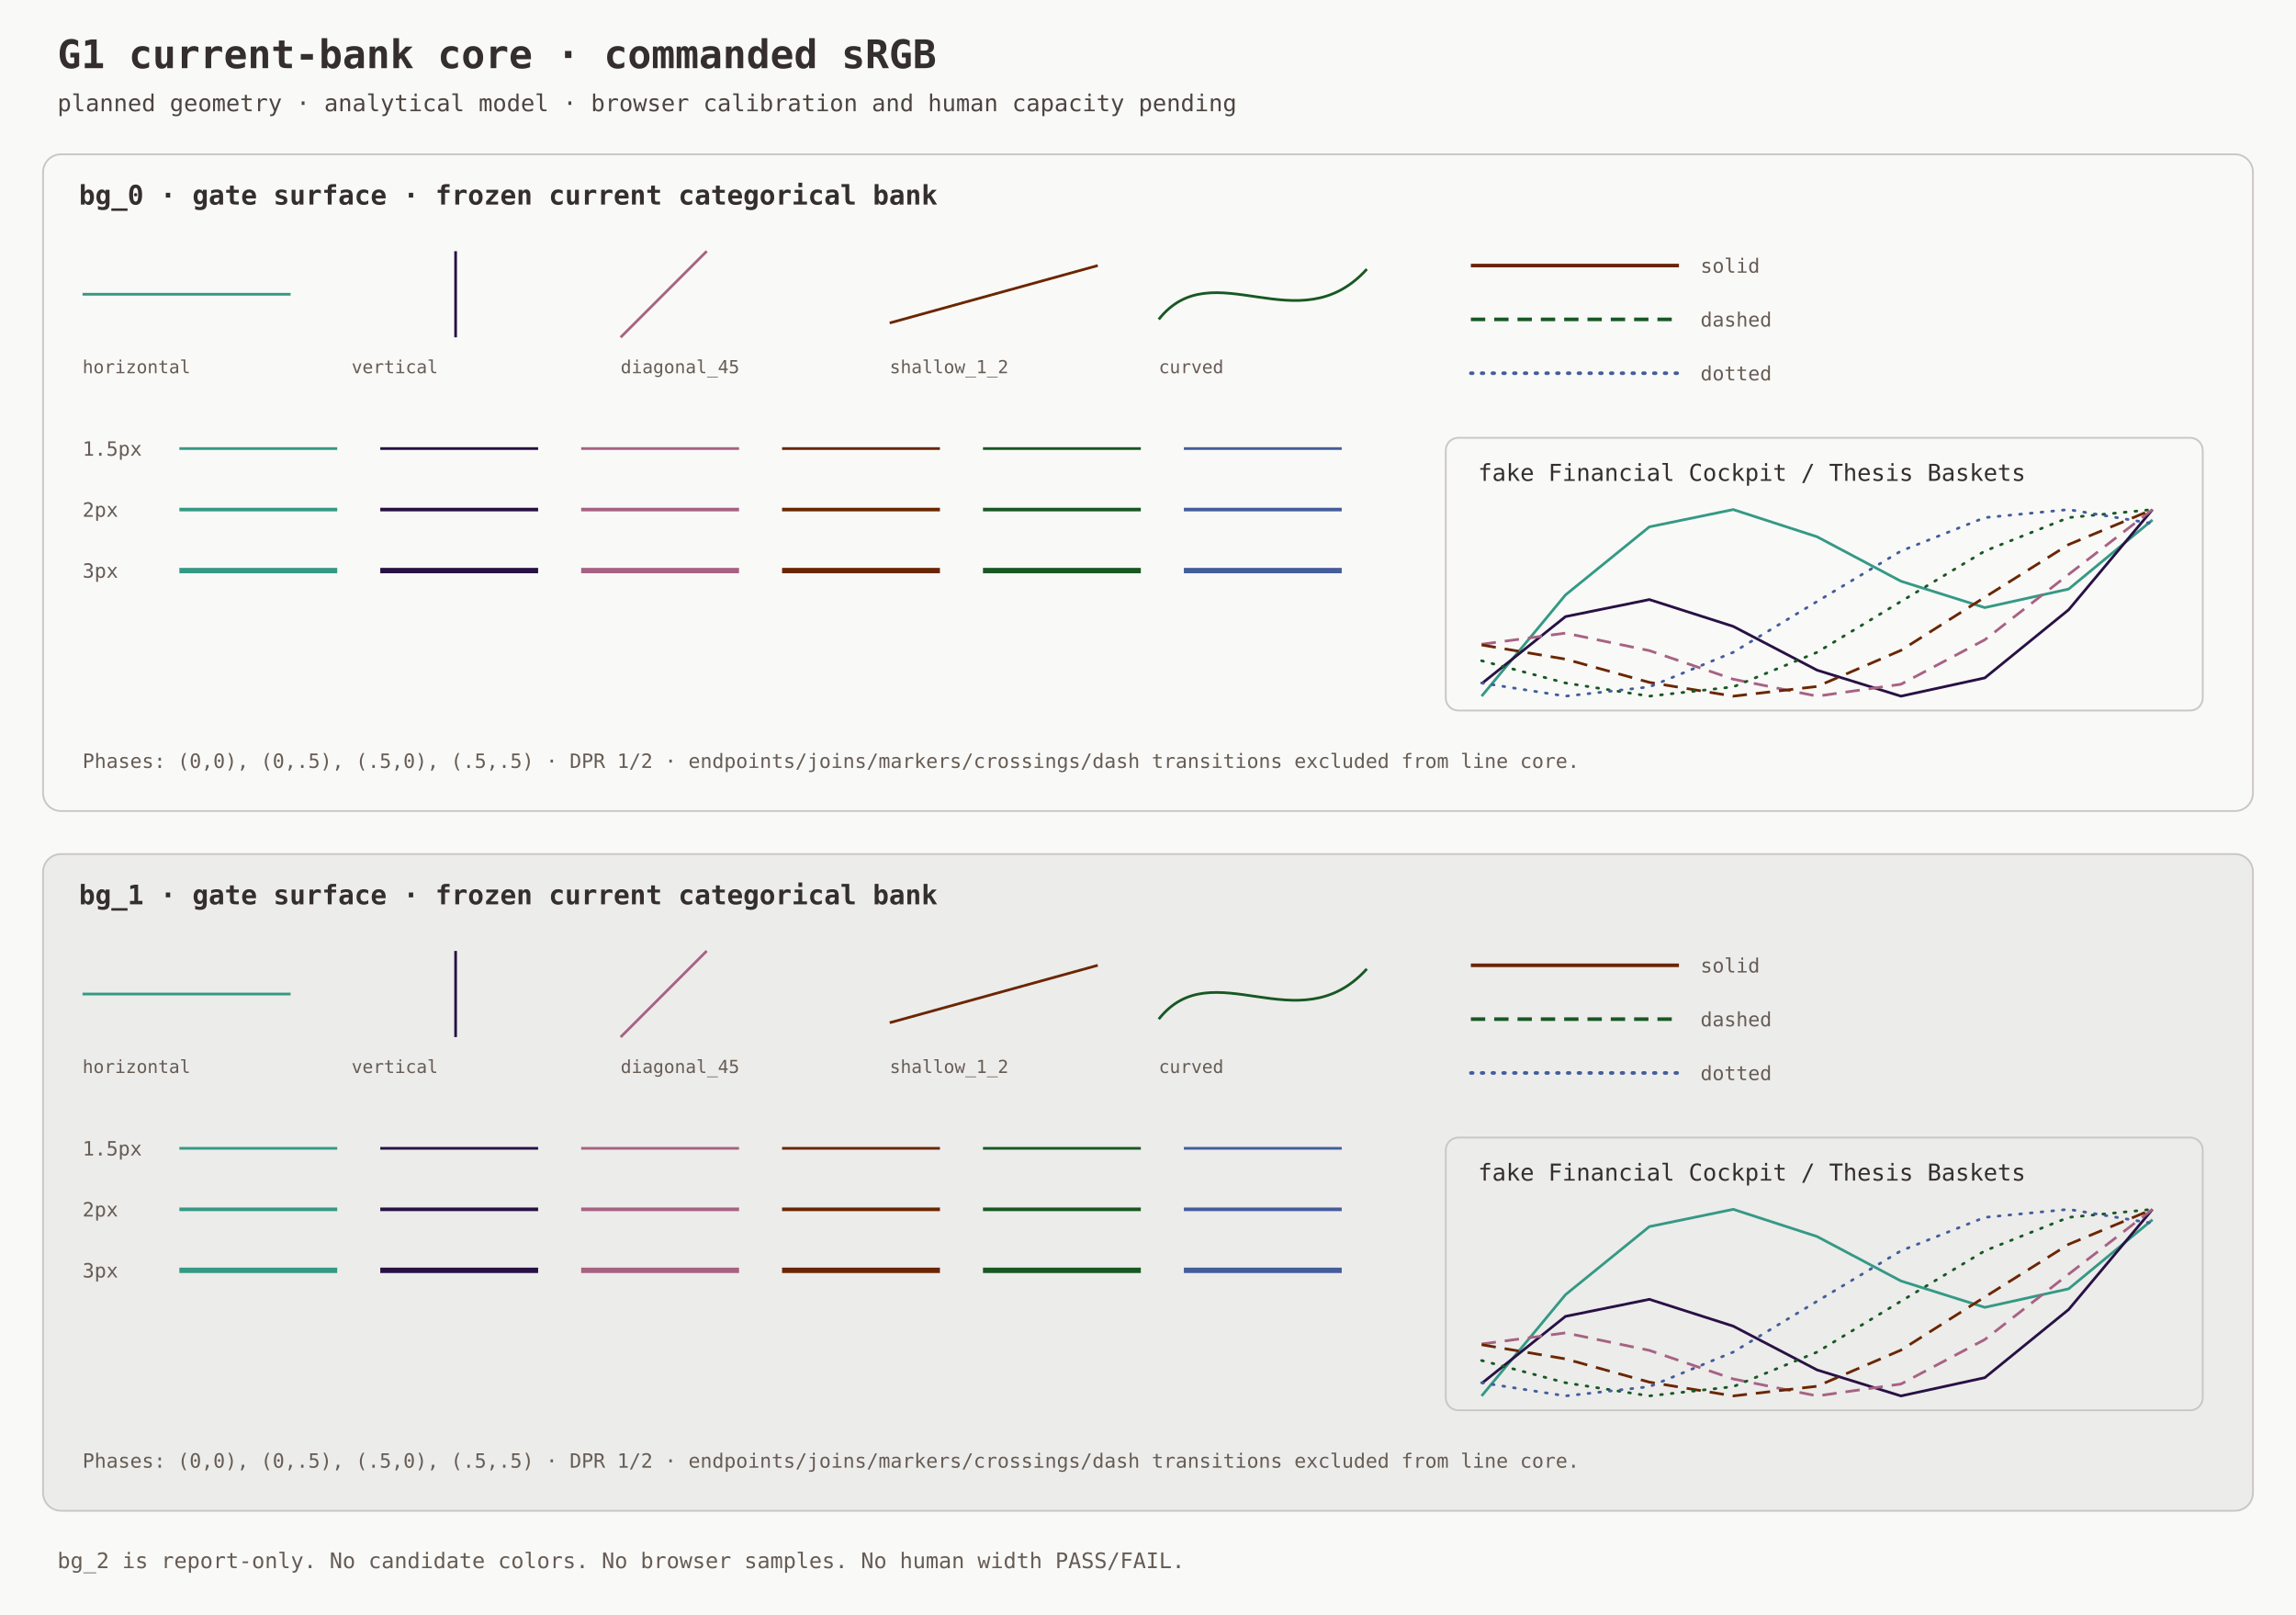
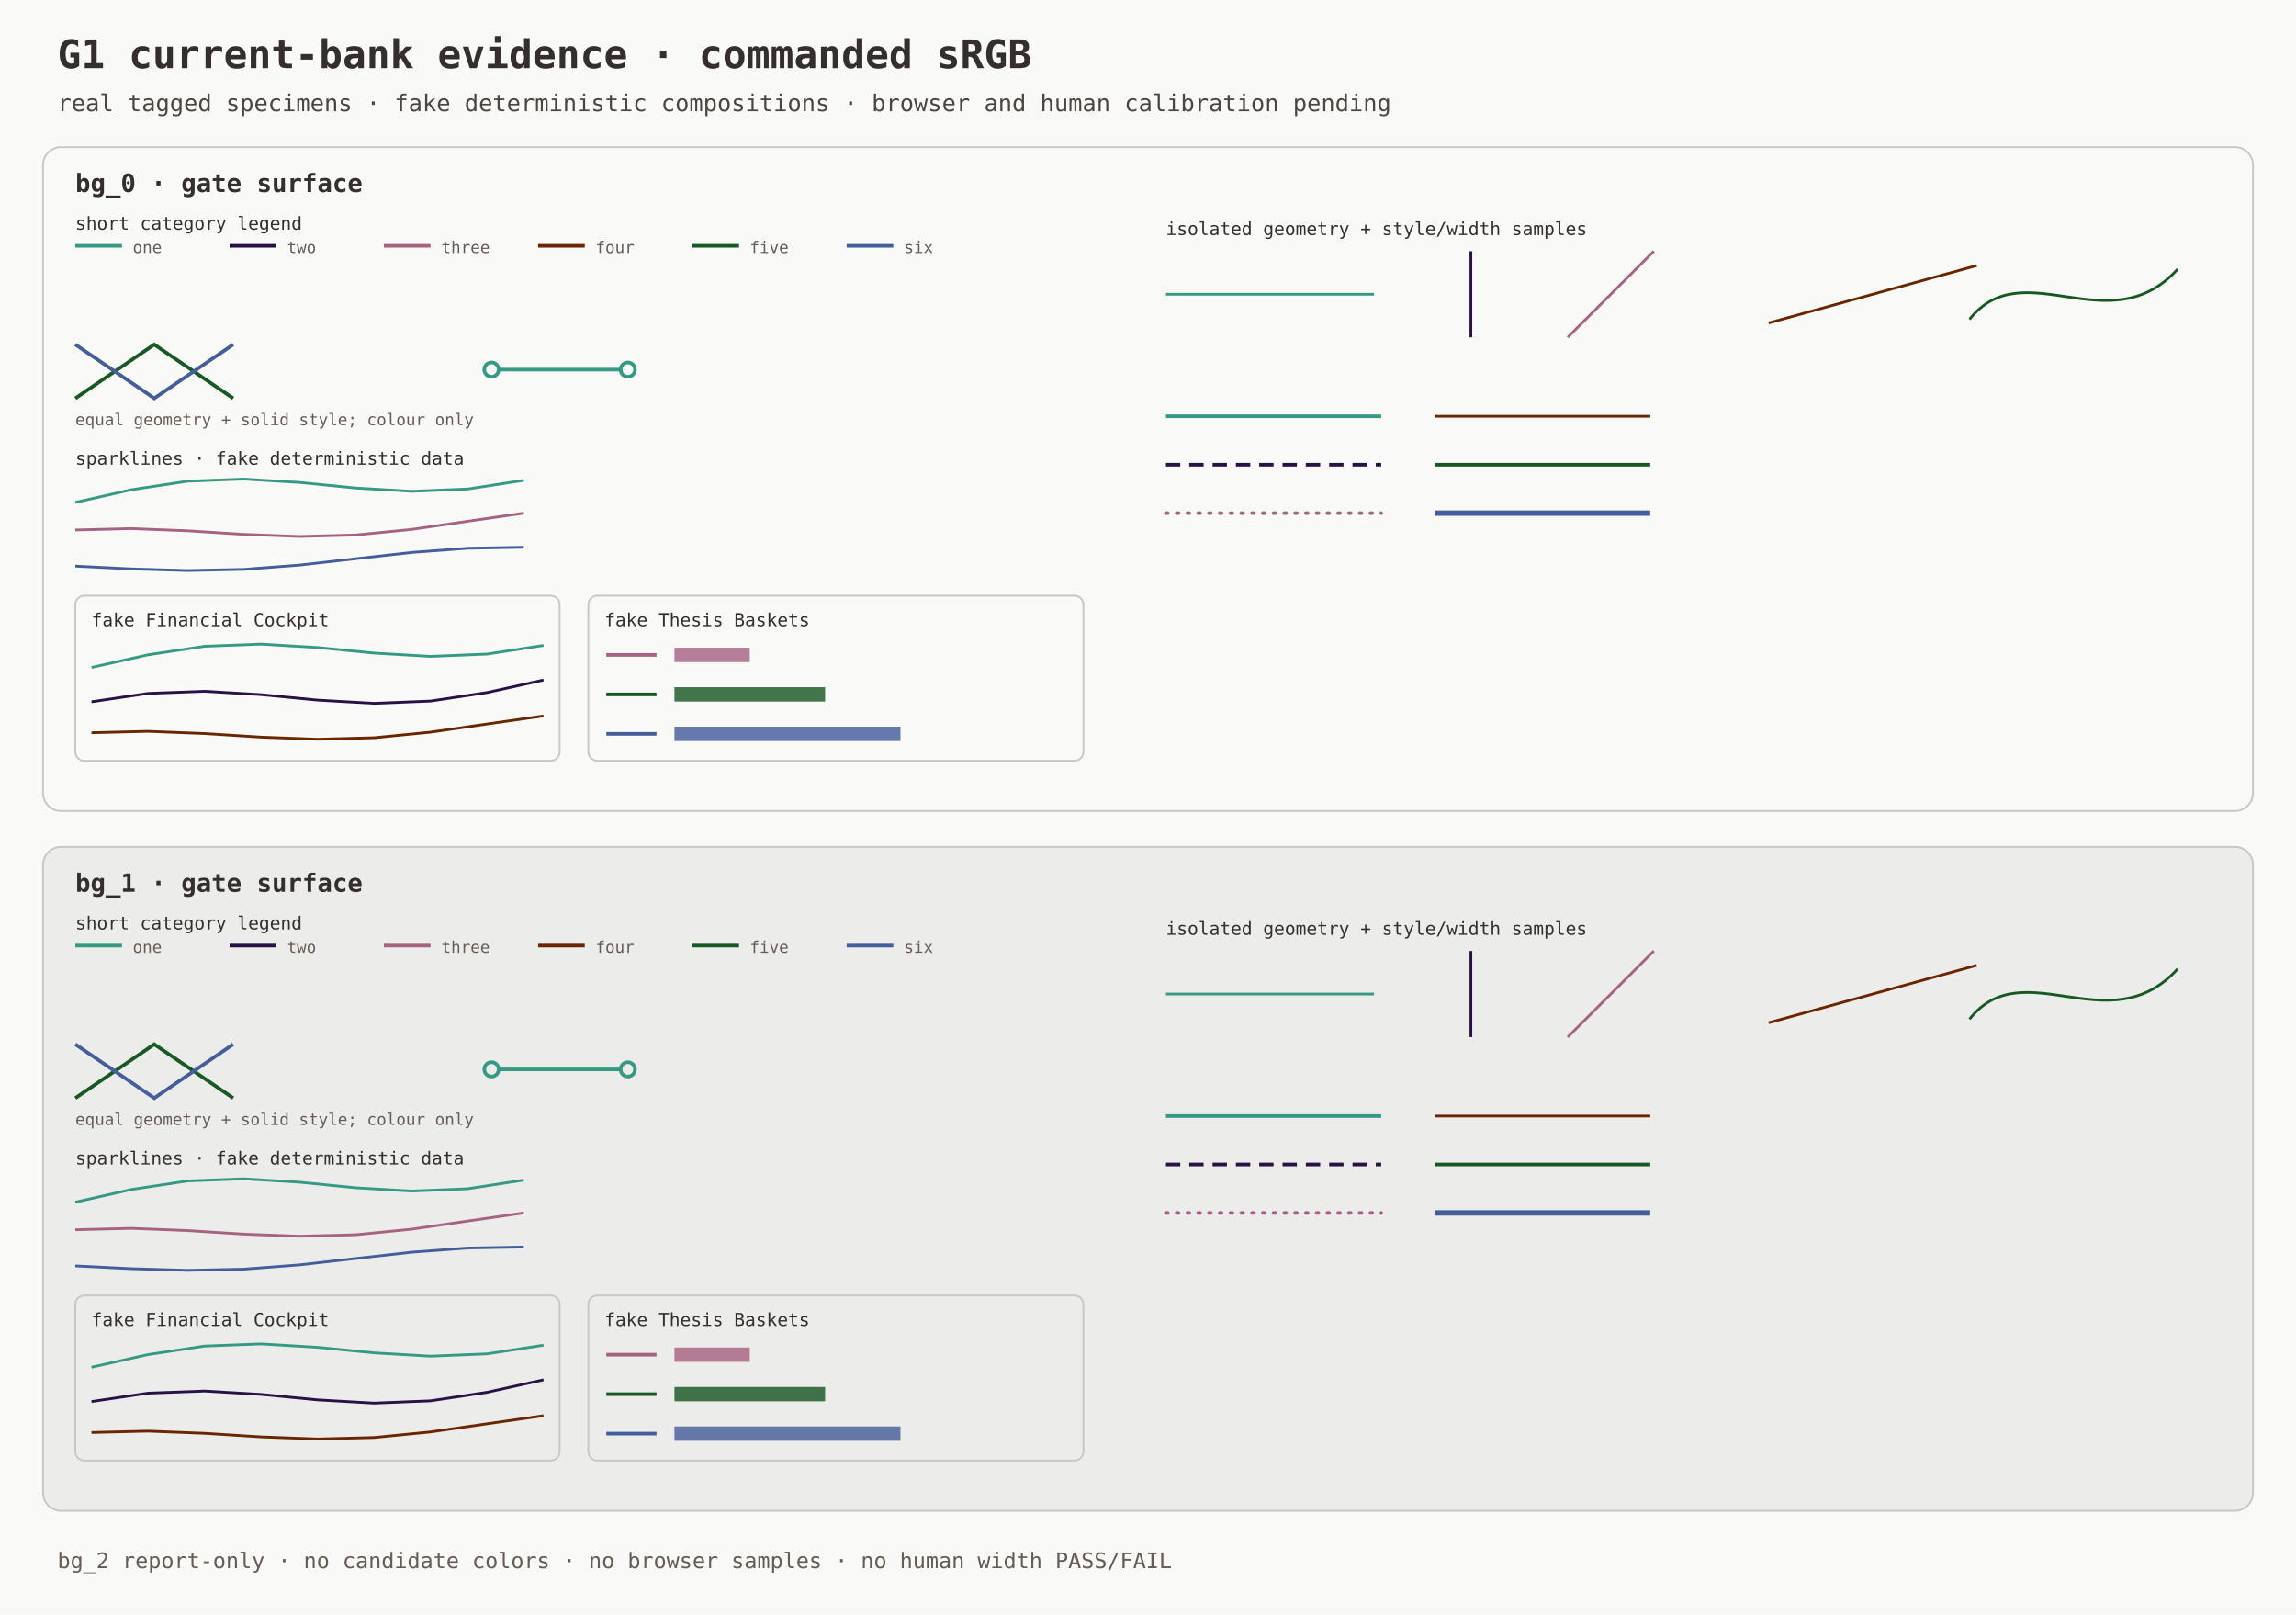
<svg xmlns="http://www.w3.org/2000/svg" width="1280" height="900" viewBox="0 0 1280 900">
+   <defs>
+     <path id="g1-crossing-geometry" d="M0,30 L44,0 L88,30" />
+   </defs>
  <rect width="1280" height="900" fill="#F9F9F8" />
-   <text x="32" y="38" fill="#342F2C" font-family="ui-monospace,monospace" font-size="22" font-weight="700">G1 current-bank core · commanded sRGB</text>
-   <text x="32" y="62" fill="#4D4540" font-family="ui-monospace,monospace" font-size="13">planned geometry · analytical model · browser calibration and human capacity pending</text>
-   <rect x="24" y="86" width="1232" height="366" rx="10" fill="#F9F9F8" stroke="#CAC7C3" />
-   <text x="44" y="114" fill="#342F2C" font-family="ui-monospace,monospace" font-size="15" font-weight="700">bg_0 · gate surface · frozen current categorical bank</text>
-   <path d="M46,164 L162,164" fill="none" stroke="#359984" stroke-width="1.5" />
-   <text x="46" y="208" fill="#665C54" font-family="ui-monospace,monospace" font-size="10">horizontal</text>
-   <path d="M254,140 L254,188" fill="none" stroke="#281144" stroke-width="1.5" />
-   <text x="196" y="208" fill="#665C54" font-family="ui-monospace,monospace" font-size="10">vertical</text>
-   <path d="M346,188 L394,140" fill="none" stroke="#A76282" stroke-width="1.5" />
-   <text x="346" y="208" fill="#665C54" font-family="ui-monospace,monospace" font-size="10">diagonal_45</text>
-   <path d="M496,180 L612,148" fill="none" stroke="#6A2600" stroke-width="1.5" />
-   <text x="496" y="208" fill="#665C54" font-family="ui-monospace,monospace" font-size="10">shallow_1_2</text>
-   <path d="M646,178 C676,140 724,192 762,150" fill="none" stroke="#185823" stroke-width="1.5" />
-   <text x="646" y="208" fill="#665C54" font-family="ui-monospace,monospace" font-size="10">curved</text>
-   <line x1="820" y1="148" x2="936" y2="148" stroke="#6A2600" stroke-width="2" stroke-linecap="butt" />
-   <text x="948" y="152" fill="#665C54" font-family="ui-monospace,monospace" font-size="11">solid</text>
-   <line x1="820" y1="178" x2="936" y2="178" stroke="#185823" stroke-width="2" stroke-dasharray="8.0 5.0" stroke-linecap="butt" />
-   <text x="948" y="182" fill="#665C54" font-family="ui-monospace,monospace" font-size="11">dashed</text>
-   <line x1="820" y1="208" x2="936" y2="208" stroke="#445D9B" stroke-width="2" stroke-dasharray="1.0 5.0" stroke-linecap="round" />
-   <text x="948" y="212" fill="#665C54" font-family="ui-monospace,monospace" font-size="11">dotted</text>
-   <text x="46" y="254" fill="#665C54" font-family="ui-monospace,monospace" font-size="11">1.5px</text>
-   <line x1="100" y1="250" x2="188" y2="250" stroke="#359984" stroke-width="1.5" />
-   <line x1="212" y1="250" x2="300" y2="250" stroke="#281144" stroke-width="1.5" />
-   <line x1="324" y1="250" x2="412" y2="250" stroke="#A76282" stroke-width="1.5" />
-   <line x1="436" y1="250" x2="524" y2="250" stroke="#6A2600" stroke-width="1.5" />
-   <line x1="548" y1="250" x2="636" y2="250" stroke="#185823" stroke-width="1.5" />
-   <line x1="660" y1="250" x2="748" y2="250" stroke="#445D9B" stroke-width="1.5" />
-   <text x="46" y="288" fill="#665C54" font-family="ui-monospace,monospace" font-size="11">2px</text>
-   <line x1="100" y1="284" x2="188" y2="284" stroke="#359984" stroke-width="2.0" />
-   <line x1="212" y1="284" x2="300" y2="284" stroke="#281144" stroke-width="2.0" />
-   <line x1="324" y1="284" x2="412" y2="284" stroke="#A76282" stroke-width="2.0" />
-   <line x1="436" y1="284" x2="524" y2="284" stroke="#6A2600" stroke-width="2.0" />
-   <line x1="548" y1="284" x2="636" y2="284" stroke="#185823" stroke-width="2.0" />
-   <line x1="660" y1="284" x2="748" y2="284" stroke="#445D9B" stroke-width="2.0" />
-   <text x="46" y="322" fill="#665C54" font-family="ui-monospace,monospace" font-size="11">3px</text>
-   <line x1="100" y1="318" x2="188" y2="318" stroke="#359984" stroke-width="3.0" />
-   <line x1="212" y1="318" x2="300" y2="318" stroke="#281144" stroke-width="3.0" />
-   <line x1="324" y1="318" x2="412" y2="318" stroke="#A76282" stroke-width="3.0" />
-   <line x1="436" y1="318" x2="524" y2="318" stroke="#6A2600" stroke-width="3.0" />
-   <line x1="548" y1="318" x2="636" y2="318" stroke="#185823" stroke-width="3.0" />
-   <line x1="660" y1="318" x2="748" y2="318" stroke="#445D9B" stroke-width="3.0" />
-   <rect x="806" y="244" width="422" height="152" rx="7" fill="none" stroke="#CAC7C3" />
-   <text x="824" y="268" fill="#342F2C" font-family="ui-monospace,monospace" font-size="13">fake Financial Cockpit / Thesis Baskets</text>
-   <path d="M826.00,388.00 L872.75,331.57 L919.50,293.63 L966.25,284.00 L1013.00,299.16 L1059.75,323.93 L1106.50,338.64 L1153.25,328.31 L1200.00,289.77" fill="none" stroke="#359984" stroke-width="1.5" />
-   <path d="M826.00,381.03 L872.75,343.65 L919.50,334.16 L966.25,349.10 L1013.00,373.51 L1059.75,388.00 L1106.50,377.82 L1153.25,339.84 L1200.00,284.00" fill="none" stroke="#281144" stroke-width="1.5" />
-   <path d="M826.00,359.06 L872.75,352.86 L919.50,362.61 L966.25,378.54 L1013.00,388.00 L1059.75,381.36 L1106.50,356.57 L1153.25,320.13 L1200.00,284.00" fill="none" stroke="#A76282" stroke-width="1.5" stroke-dasharray="8 5" />
-   <path d="M826.00,359.45 L872.75,367.37 L919.50,380.32 L966.25,388.00 L1013.00,382.60 L1059.75,362.47 L1106.50,332.86 L1153.25,303.50 L1200.00,284.00" fill="none" stroke="#6A2600" stroke-width="1.5" stroke-dasharray="8 5" />
-   <path d="M826.00,368.26 L872.75,380.65 L919.50,388.00 L966.25,382.84 L1013.00,363.56 L1059.75,335.23 L1106.50,307.13 L1153.25,288.47 L1200.00,284.00" fill="none" stroke="#185823" stroke-width="1.5" stroke-dasharray="1 5" stroke-linecap="round" />
-   <path d="M826.00,380.65 L872.75,388.00 L919.50,382.84 L966.25,363.56 L1013.00,335.23 L1059.75,307.13 L1106.50,288.47 L1153.25,284.00 L1200.00,291.80" fill="none" stroke="#445D9B" stroke-width="1.5" stroke-dasharray="1 5" stroke-linecap="round" />
-   <text x="46" y="428" fill="#665C54" font-family="ui-monospace,monospace" font-size="11">Phases: (0,0), (0,.5), (.5,0), (.5,.5) · DPR 1/2 · endpoints/joins/markers/crossings/dash transitions excluded from line core.</text>
-   <rect x="24" y="476" width="1232" height="366" rx="10" fill="#ECECEB" stroke="#CAC7C3" />
-   <text x="44" y="504" fill="#342F2C" font-family="ui-monospace,monospace" font-size="15" font-weight="700">bg_1 · gate surface · frozen current categorical bank</text>
-   <path d="M46,554 L162,554" fill="none" stroke="#359984" stroke-width="1.5" />
-   <text x="46" y="598" fill="#665C54" font-family="ui-monospace,monospace" font-size="10">horizontal</text>
-   <path d="M254,530 L254,578" fill="none" stroke="#281144" stroke-width="1.5" />
-   <text x="196" y="598" fill="#665C54" font-family="ui-monospace,monospace" font-size="10">vertical</text>
-   <path d="M346,578 L394,530" fill="none" stroke="#A76282" stroke-width="1.5" />
-   <text x="346" y="598" fill="#665C54" font-family="ui-monospace,monospace" font-size="10">diagonal_45</text>
-   <path d="M496,570 L612,538" fill="none" stroke="#6A2600" stroke-width="1.5" />
-   <text x="496" y="598" fill="#665C54" font-family="ui-monospace,monospace" font-size="10">shallow_1_2</text>
-   <path d="M646,568 C676,530 724,582 762,540" fill="none" stroke="#185823" stroke-width="1.5" />
-   <text x="646" y="598" fill="#665C54" font-family="ui-monospace,monospace" font-size="10">curved</text>
-   <line x1="820" y1="538" x2="936" y2="538" stroke="#6A2600" stroke-width="2" stroke-linecap="butt" />
-   <text x="948" y="542" fill="#665C54" font-family="ui-monospace,monospace" font-size="11">solid</text>
-   <line x1="820" y1="568" x2="936" y2="568" stroke="#185823" stroke-width="2" stroke-dasharray="8.0 5.0" stroke-linecap="butt" />
-   <text x="948" y="572" fill="#665C54" font-family="ui-monospace,monospace" font-size="11">dashed</text>
-   <line x1="820" y1="598" x2="936" y2="598" stroke="#445D9B" stroke-width="2" stroke-dasharray="1.0 5.0" stroke-linecap="round" />
-   <text x="948" y="602" fill="#665C54" font-family="ui-monospace,monospace" font-size="11">dotted</text>
-   <text x="46" y="644" fill="#665C54" font-family="ui-monospace,monospace" font-size="11">1.5px</text>
-   <line x1="100" y1="640" x2="188" y2="640" stroke="#359984" stroke-width="1.5" />
-   <line x1="212" y1="640" x2="300" y2="640" stroke="#281144" stroke-width="1.5" />
-   <line x1="324" y1="640" x2="412" y2="640" stroke="#A76282" stroke-width="1.5" />
-   <line x1="436" y1="640" x2="524" y2="640" stroke="#6A2600" stroke-width="1.5" />
-   <line x1="548" y1="640" x2="636" y2="640" stroke="#185823" stroke-width="1.5" />
-   <line x1="660" y1="640" x2="748" y2="640" stroke="#445D9B" stroke-width="1.5" />
-   <text x="46" y="678" fill="#665C54" font-family="ui-monospace,monospace" font-size="11">2px</text>
-   <line x1="100" y1="674" x2="188" y2="674" stroke="#359984" stroke-width="2.0" />
-   <line x1="212" y1="674" x2="300" y2="674" stroke="#281144" stroke-width="2.0" />
-   <line x1="324" y1="674" x2="412" y2="674" stroke="#A76282" stroke-width="2.0" />
-   <line x1="436" y1="674" x2="524" y2="674" stroke="#6A2600" stroke-width="2.0" />
-   <line x1="548" y1="674" x2="636" y2="674" stroke="#185823" stroke-width="2.0" />
-   <line x1="660" y1="674" x2="748" y2="674" stroke="#445D9B" stroke-width="2.0" />
-   <text x="46" y="712" fill="#665C54" font-family="ui-monospace,monospace" font-size="11">3px</text>
-   <line x1="100" y1="708" x2="188" y2="708" stroke="#359984" stroke-width="3.0" />
-   <line x1="212" y1="708" x2="300" y2="708" stroke="#281144" stroke-width="3.0" />
-   <line x1="324" y1="708" x2="412" y2="708" stroke="#A76282" stroke-width="3.0" />
-   <line x1="436" y1="708" x2="524" y2="708" stroke="#6A2600" stroke-width="3.0" />
-   <line x1="548" y1="708" x2="636" y2="708" stroke="#185823" stroke-width="3.0" />
-   <line x1="660" y1="708" x2="748" y2="708" stroke="#445D9B" stroke-width="3.0" />
-   <rect x="806" y="634" width="422" height="152" rx="7" fill="none" stroke="#CAC7C3" />
-   <text x="824" y="658" fill="#342F2C" font-family="ui-monospace,monospace" font-size="13">fake Financial Cockpit / Thesis Baskets</text>
-   <path d="M826.00,778.00 L872.75,721.57 L919.50,683.63 L966.25,674.00 L1013.00,689.16 L1059.75,713.93 L1106.50,728.64 L1153.25,718.31 L1200.00,679.77" fill="none" stroke="#359984" stroke-width="1.5" />
-   <path d="M826.00,771.03 L872.75,733.65 L919.50,724.16 L966.25,739.10 L1013.00,763.51 L1059.75,778.00 L1106.50,767.82 L1153.25,729.84 L1200.00,674.00" fill="none" stroke="#281144" stroke-width="1.5" />
-   <path d="M826.00,749.06 L872.75,742.86 L919.50,752.61 L966.25,768.54 L1013.00,778.00 L1059.75,771.36 L1106.50,746.57 L1153.25,710.13 L1200.00,674.00" fill="none" stroke="#A76282" stroke-width="1.5" stroke-dasharray="8 5" />
-   <path d="M826.00,749.45 L872.75,757.37 L919.50,770.32 L966.25,778.00 L1013.00,772.60 L1059.75,752.47 L1106.50,722.86 L1153.25,693.50 L1200.00,674.00" fill="none" stroke="#6A2600" stroke-width="1.5" stroke-dasharray="8 5" />
-   <path d="M826.00,758.26 L872.75,770.65 L919.50,778.00 L966.25,772.84 L1013.00,753.56 L1059.75,725.23 L1106.50,697.13 L1153.25,678.47 L1200.00,674.00" fill="none" stroke="#185823" stroke-width="1.5" stroke-dasharray="1 5" stroke-linecap="round" />
-   <path d="M826.00,770.65 L872.75,778.00 L919.50,772.84 L966.25,753.56 L1013.00,725.23 L1059.75,697.13 L1106.50,678.47 L1153.25,674.00 L1200.00,681.80" fill="none" stroke="#445D9B" stroke-width="1.5" stroke-dasharray="1 5" stroke-linecap="round" />
-   <text x="46" y="818" fill="#665C54" font-family="ui-monospace,monospace" font-size="11">Phases: (0,0), (0,.5), (.5,0), (.5,.5) · DPR 1/2 · endpoints/joins/markers/crossings/dash transitions excluded from line core.</text>
-   <text x="32" y="874" fill="#665C54" font-family="ui-monospace,monospace" font-size="12">bg_2 is report-only. No candidate colors. No browser samples. No human width PASS/FAIL.</text>
+   <text x="32" y="38" fill="#342F2C" font-family="ui-monospace,monospace" font-size="22" font-weight="700">G1 current-bank evidence · commanded sRGB</text>
+   <text x="32" y="62" fill="#4D4540" font-family="ui-monospace,monospace" font-size="13">real tagged specimens · fake deterministic compositions · browser and human calibration pending</text>
+   <rect x="24" y="82" width="1232" height="370" rx="10" fill="#F9F9F8" stroke="#CAC7C3" />
+   <text x="42" y="107" fill="#342F2C" font-family="ui-monospace,monospace" font-size="14" font-weight="700">bg_0 · gate surface</text>
+   <g data-background="bg_0" data-layout="desktop">
+     <g data-feature="short-category-legends">
+       <text x="42" y="128" fill="#342F2C" font-family="ui-monospace,monospace" font-size="10">short category legend</text>
+       <line data-feature="short-category-legend" data-role="cat.one" x1="42" y1="137" x2="68" y2="137" stroke="#359984" stroke-width="2" />
+       <text x="74" y="141" fill="#665C54" font-family="ui-monospace,monospace" font-size="9">one</text>
+       <line data-feature="short-category-legend" data-role="cat.two" x1="128" y1="137" x2="154" y2="137" stroke="#281144" stroke-width="2" />
+       <text x="160" y="141" fill="#665C54" font-family="ui-monospace,monospace" font-size="9">two</text>
+       <line data-feature="short-category-legend" data-role="cat.three" x1="214" y1="137" x2="240" y2="137" stroke="#A76282" stroke-width="2" />
+       <text x="246" y="141" fill="#665C54" font-family="ui-monospace,monospace" font-size="9">three</text>
+       <line data-feature="short-category-legend" data-role="cat.four" x1="300" y1="137" x2="326" y2="137" stroke="#6A2600" stroke-width="2" />
+       <text x="332" y="141" fill="#665C54" font-family="ui-monospace,monospace" font-size="9">four</text>
+       <line data-feature="short-category-legend" data-role="cat.five" x1="386" y1="137" x2="412" y2="137" stroke="#185823" stroke-width="2" />
+       <text x="418" y="141" fill="#665C54" font-family="ui-monospace,monospace" font-size="9">five</text>
+       <line data-feature="short-category-legend" data-role="cat.six" x1="472" y1="137" x2="498" y2="137" stroke="#445D9B" stroke-width="2" />
+       <text x="504" y="141" fill="#665C54" font-family="ui-monospace,monospace" font-size="9">six</text>
+     </g>
+     <g data-feature="same-style-color-only-crossing" data-style="solid" data-geometry="g1-crossing-geometry" transform="translate(42 192)">
+       <use href="#g1-crossing-geometry" data-role="cat.five" fill="none" stroke="#185823" stroke-width="2" stroke-linecap="butt" stroke-dashoffset="0" />
+       <use href="#g1-crossing-geometry" data-role="cat.six" fill="none" stroke="#445D9B" stroke-width="2" stroke-linecap="butt" stroke-dashoffset="0" transform="translate(0 30) scale(1 -1)" />
+     </g>
+     <text x="42" y="237" fill="#665C54" font-family="ui-monospace,monospace" font-size="9">equal geometry + solid style; colour only</text>
+     <g data-feature="endpoint-markers" data-style="solid">
+       <line x1="274" y1="206" x2="350" y2="206" stroke="#359984" stroke-width="2" />
+       <circle data-feature="endpoint-marker" data-role="cat.one" cx="274" cy="206" r="4" fill="#F9F9F8" stroke="#359984" stroke-width="2" />
+       <circle data-feature="endpoint-marker" data-role="cat.one" cx="350" cy="206" r="4" fill="#F9F9F8" stroke="#359984" stroke-width="2" />
+     </g>
+     <g data-feature="sparklines">
+       <text x="42" y="259" fill="#342F2C" font-family="ui-monospace,monospace" font-size="10">sparklines · fake deterministic data</text>
+       <path data-feature="sparkline" data-role="cat.one" d="M42.00,280.00 L73.25,272.95 L104.50,268.20 L135.75,267.00 L167.00,268.89 L198.25,271.99 L229.50,273.83 L260.75,272.54 L292.00,267.72" fill="none" stroke="#359984" stroke-width="1.5" />
+       <path data-feature="sparkline" data-role="cat.three" d="M42.00,295.38 L73.25,294.61 L104.50,295.83 L135.75,297.82 L167.00,299.00 L198.25,298.17 L229.50,295.07 L260.75,290.52 L292.00,286.00" fill="none" stroke="#A76282" stroke-width="1.5" />
+       <path data-feature="sparkline" data-role="cat.six" d="M42.00,315.53 L73.25,317.08 L104.50,318.00 L135.75,317.35 L167.00,314.95 L198.25,311.40 L229.50,307.89 L260.75,305.56 L292.00,305.00" fill="none" stroke="#445D9B" stroke-width="1.5" />
+     </g>
+     <g data-feature="financial-cockpit" data-data-policy="fake-deterministic">
+       <rect x="42" y="332" width="270" height="92" rx="5" fill="none" stroke="#CAC7C3" />
+       <text x="51" y="349" fill="#342F2C" font-family="ui-monospace,monospace" font-size="10">fake Financial Cockpit</text>
+       <path data-role="cat.one" d="M51.00,372.00 L82.50,364.95 L114.00,360.20 L145.50,359.00 L177.00,360.89 L208.50,363.99 L240.00,365.83 L271.50,364.54 L303.00,359.72" fill="none" stroke="#359984" stroke-width="1.5" />
+       <path data-role="cat.two" d="M51.00,391.13 L82.50,386.46 L114.00,385.27 L145.50,387.14 L177.00,390.19 L208.50,392.00 L240.00,390.73 L271.50,385.98 L303.00,379.00" fill="none" stroke="#281144" stroke-width="1.5" />
+       <path data-role="cat.four" d="M51.00,408.38 L82.50,407.61 L114.00,408.83 L145.50,410.82 L177.00,412.00 L208.50,411.17 L240.00,408.07 L271.50,403.52 L303.00,399.00" fill="none" stroke="#6A2600" stroke-width="1.5" />
+     </g>
+     <g data-feature="thesis-baskets" data-data-policy="fake-deterministic">
+       <rect x="328" y="332" width="276" height="92" rx="5" fill="none" stroke="#CAC7C3" />
+       <text x="337" y="349" fill="#342F2C" font-family="ui-monospace,monospace" font-size="10">fake Thesis Baskets</text>
+       <line data-role="cat.three" x1="338" y1="365" x2="366" y2="365" stroke="#A76282" stroke-width="2" />
+       <rect x="376" y="361" width="42" height="8" fill="#A76282" opacity="0.82" />
+       <line data-role="cat.five" x1="338" y1="387" x2="366" y2="387" stroke="#185823" stroke-width="2" />
+       <rect x="376" y="383" width="84" height="8" fill="#185823" opacity="0.82" />
+       <line data-role="cat.six" x1="338" y1="409" x2="366" y2="409" stroke="#445D9B" stroke-width="2" />
+       <rect x="376" y="405" width="126" height="8" fill="#445D9B" opacity="0.82" />
+     </g>
+   </g>
+   <g data-feature="isolated-lines" data-background="bg_0">
+     <text x="650" y="131" fill="#342F2C" font-family="ui-monospace,monospace" font-size="10">isolated geometry + style/width samples</text>
+     <path data-orientation="horizontal" d="M650,164 L766,164" fill="none" stroke="#359984" stroke-width="1.5" />
+     <path data-orientation="vertical" d="M820,140 L820,188" fill="none" stroke="#281144" stroke-width="1.5" />
+     <path data-orientation="diagonal_45" d="M874,188 L922,140" fill="none" stroke="#A76282" stroke-width="1.5" />
+     <path data-orientation="shallow_1_2" d="M986,180 L1102,148" fill="none" stroke="#6A2600" stroke-width="1.5" />
+     <path data-orientation="curved" d="M1098,178 C1128,140 1176,192 1214,150" fill="none" stroke="#185823" stroke-width="1.5" />
+     <line data-style="solid" x1="650" y1="232" x2="770" y2="232" stroke="#359984" stroke-width="2" stroke-linecap="butt" />
+     <line data-style="dashed" x1="650" y1="259" x2="770" y2="259" stroke="#281144" stroke-width="2" stroke-linecap="butt" stroke-dasharray="8.0 5.0" />
+     <line data-style="dotted" x1="650" y1="286" x2="770" y2="286" stroke="#A76282" stroke-width="2" stroke-linecap="round" stroke-dasharray="1.0 5.0" />
+     <line data-width="1.5" x1="800" y1="232" x2="920" y2="232" stroke="#6A2600" stroke-width="1.5" />
+     <line data-width="2" x1="800" y1="259" x2="920" y2="259" stroke="#185823" stroke-width="2" />
+     <line data-width="3" x1="800" y1="286" x2="920" y2="286" stroke="#445D9B" stroke-width="3" />
+   </g>
+   <rect x="24" y="472" width="1232" height="370" rx="10" fill="#ECECEB" stroke="#CAC7C3" />
+   <text x="42" y="497" fill="#342F2C" font-family="ui-monospace,monospace" font-size="14" font-weight="700">bg_1 · gate surface</text>
+   <g data-background="bg_1" data-layout="desktop">
+     <g data-feature="short-category-legends">
+       <text x="42" y="518" fill="#342F2C" font-family="ui-monospace,monospace" font-size="10">short category legend</text>
+       <line data-feature="short-category-legend" data-role="cat.one" x1="42" y1="527" x2="68" y2="527" stroke="#359984" stroke-width="2" />
+       <text x="74" y="531" fill="#665C54" font-family="ui-monospace,monospace" font-size="9">one</text>
+       <line data-feature="short-category-legend" data-role="cat.two" x1="128" y1="527" x2="154" y2="527" stroke="#281144" stroke-width="2" />
+       <text x="160" y="531" fill="#665C54" font-family="ui-monospace,monospace" font-size="9">two</text>
+       <line data-feature="short-category-legend" data-role="cat.three" x1="214" y1="527" x2="240" y2="527" stroke="#A76282" stroke-width="2" />
+       <text x="246" y="531" fill="#665C54" font-family="ui-monospace,monospace" font-size="9">three</text>
+       <line data-feature="short-category-legend" data-role="cat.four" x1="300" y1="527" x2="326" y2="527" stroke="#6A2600" stroke-width="2" />
+       <text x="332" y="531" fill="#665C54" font-family="ui-monospace,monospace" font-size="9">four</text>
+       <line data-feature="short-category-legend" data-role="cat.five" x1="386" y1="527" x2="412" y2="527" stroke="#185823" stroke-width="2" />
+       <text x="418" y="531" fill="#665C54" font-family="ui-monospace,monospace" font-size="9">five</text>
+       <line data-feature="short-category-legend" data-role="cat.six" x1="472" y1="527" x2="498" y2="527" stroke="#445D9B" stroke-width="2" />
+       <text x="504" y="531" fill="#665C54" font-family="ui-monospace,monospace" font-size="9">six</text>
+     </g>
+     <g data-feature="same-style-color-only-crossing" data-style="solid" data-geometry="g1-crossing-geometry" transform="translate(42 582)">
+       <use href="#g1-crossing-geometry" data-role="cat.five" fill="none" stroke="#185823" stroke-width="2" stroke-linecap="butt" stroke-dashoffset="0" />
+       <use href="#g1-crossing-geometry" data-role="cat.six" fill="none" stroke="#445D9B" stroke-width="2" stroke-linecap="butt" stroke-dashoffset="0" transform="translate(0 30) scale(1 -1)" />
+     </g>
+     <text x="42" y="627" fill="#665C54" font-family="ui-monospace,monospace" font-size="9">equal geometry + solid style; colour only</text>
+     <g data-feature="endpoint-markers" data-style="solid">
+       <line x1="274" y1="596" x2="350" y2="596" stroke="#359984" stroke-width="2" />
+       <circle data-feature="endpoint-marker" data-role="cat.one" cx="274" cy="596" r="4" fill="#ECECEB" stroke="#359984" stroke-width="2" />
+       <circle data-feature="endpoint-marker" data-role="cat.one" cx="350" cy="596" r="4" fill="#ECECEB" stroke="#359984" stroke-width="2" />
+     </g>
+     <g data-feature="sparklines">
+       <text x="42" y="649" fill="#342F2C" font-family="ui-monospace,monospace" font-size="10">sparklines · fake deterministic data</text>
+       <path data-feature="sparkline" data-role="cat.one" d="M42.00,670.00 L73.25,662.95 L104.50,658.20 L135.75,657.00 L167.00,658.89 L198.25,661.99 L229.50,663.83 L260.75,662.54 L292.00,657.72" fill="none" stroke="#359984" stroke-width="1.5" />
+       <path data-feature="sparkline" data-role="cat.three" d="M42.00,685.38 L73.25,684.61 L104.50,685.83 L135.75,687.82 L167.00,689.00 L198.25,688.17 L229.50,685.07 L260.75,680.52 L292.00,676.00" fill="none" stroke="#A76282" stroke-width="1.5" />
+       <path data-feature="sparkline" data-role="cat.six" d="M42.00,705.53 L73.25,707.08 L104.50,708.00 L135.75,707.35 L167.00,704.95 L198.25,701.40 L229.50,697.89 L260.75,695.56 L292.00,695.00" fill="none" stroke="#445D9B" stroke-width="1.5" />
+     </g>
+     <g data-feature="financial-cockpit" data-data-policy="fake-deterministic">
+       <rect x="42" y="722" width="270" height="92" rx="5" fill="none" stroke="#CAC7C3" />
+       <text x="51" y="739" fill="#342F2C" font-family="ui-monospace,monospace" font-size="10">fake Financial Cockpit</text>
+       <path data-role="cat.one" d="M51.00,762.00 L82.50,754.95 L114.00,750.20 L145.50,749.00 L177.00,750.89 L208.50,753.99 L240.00,755.83 L271.50,754.54 L303.00,749.72" fill="none" stroke="#359984" stroke-width="1.5" />
+       <path data-role="cat.two" d="M51.00,781.13 L82.50,776.46 L114.00,775.27 L145.50,777.14 L177.00,780.19 L208.50,782.00 L240.00,780.73 L271.50,775.98 L303.00,769.00" fill="none" stroke="#281144" stroke-width="1.5" />
+       <path data-role="cat.four" d="M51.00,798.38 L82.50,797.61 L114.00,798.83 L145.50,800.82 L177.00,802.00 L208.50,801.17 L240.00,798.07 L271.50,793.52 L303.00,789.00" fill="none" stroke="#6A2600" stroke-width="1.5" />
+     </g>
+     <g data-feature="thesis-baskets" data-data-policy="fake-deterministic">
+       <rect x="328" y="722" width="276" height="92" rx="5" fill="none" stroke="#CAC7C3" />
+       <text x="337" y="739" fill="#342F2C" font-family="ui-monospace,monospace" font-size="10">fake Thesis Baskets</text>
+       <line data-role="cat.three" x1="338" y1="755" x2="366" y2="755" stroke="#A76282" stroke-width="2" />
+       <rect x="376" y="751" width="42" height="8" fill="#A76282" opacity="0.82" />
+       <line data-role="cat.five" x1="338" y1="777" x2="366" y2="777" stroke="#185823" stroke-width="2" />
+       <rect x="376" y="773" width="84" height="8" fill="#185823" opacity="0.82" />
+       <line data-role="cat.six" x1="338" y1="799" x2="366" y2="799" stroke="#445D9B" stroke-width="2" />
+       <rect x="376" y="795" width="126" height="8" fill="#445D9B" opacity="0.82" />
+     </g>
+   </g>
+   <g data-feature="isolated-lines" data-background="bg_1">
+     <text x="650" y="521" fill="#342F2C" font-family="ui-monospace,monospace" font-size="10">isolated geometry + style/width samples</text>
+     <path data-orientation="horizontal" d="M650,554 L766,554" fill="none" stroke="#359984" stroke-width="1.5" />
+     <path data-orientation="vertical" d="M820,530 L820,578" fill="none" stroke="#281144" stroke-width="1.5" />
+     <path data-orientation="diagonal_45" d="M874,578 L922,530" fill="none" stroke="#A76282" stroke-width="1.5" />
+     <path data-orientation="shallow_1_2" d="M986,570 L1102,538" fill="none" stroke="#6A2600" stroke-width="1.5" />
+     <path data-orientation="curved" d="M1098,568 C1128,530 1176,582 1214,540" fill="none" stroke="#185823" stroke-width="1.5" />
+     <line data-style="solid" x1="650" y1="622" x2="770" y2="622" stroke="#359984" stroke-width="2" stroke-linecap="butt" />
+     <line data-style="dashed" x1="650" y1="649" x2="770" y2="649" stroke="#281144" stroke-width="2" stroke-linecap="butt" stroke-dasharray="8.0 5.0" />
+     <line data-style="dotted" x1="650" y1="676" x2="770" y2="676" stroke="#A76282" stroke-width="2" stroke-linecap="round" stroke-dasharray="1.0 5.0" />
+     <line data-width="1.5" x1="800" y1="622" x2="920" y2="622" stroke="#6A2600" stroke-width="1.5" />
+     <line data-width="2" x1="800" y1="649" x2="920" y2="649" stroke="#185823" stroke-width="2" />
+     <line data-width="3" x1="800" y1="676" x2="920" y2="676" stroke="#445D9B" stroke-width="3" />
+   </g>
+   <text x="32" y="874" fill="#665C54" font-family="ui-monospace,monospace" font-size="12">bg_2 report-only · no candidate colors · no browser samples · no human width PASS/FAIL</text>
</svg>
